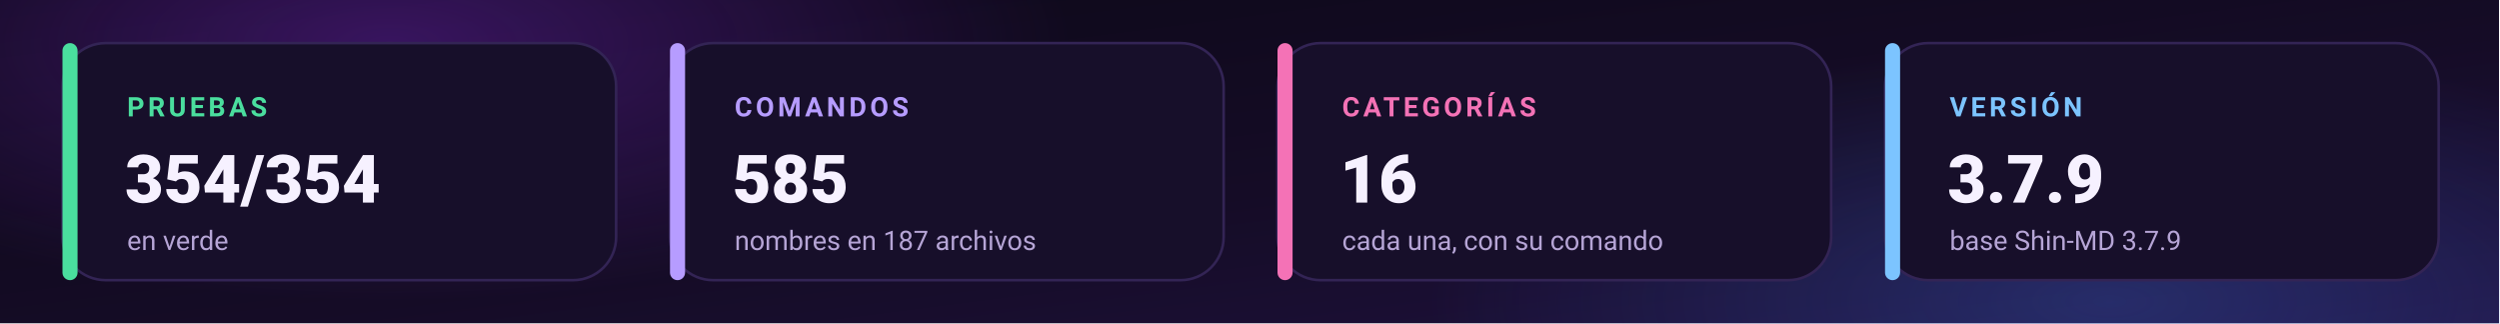
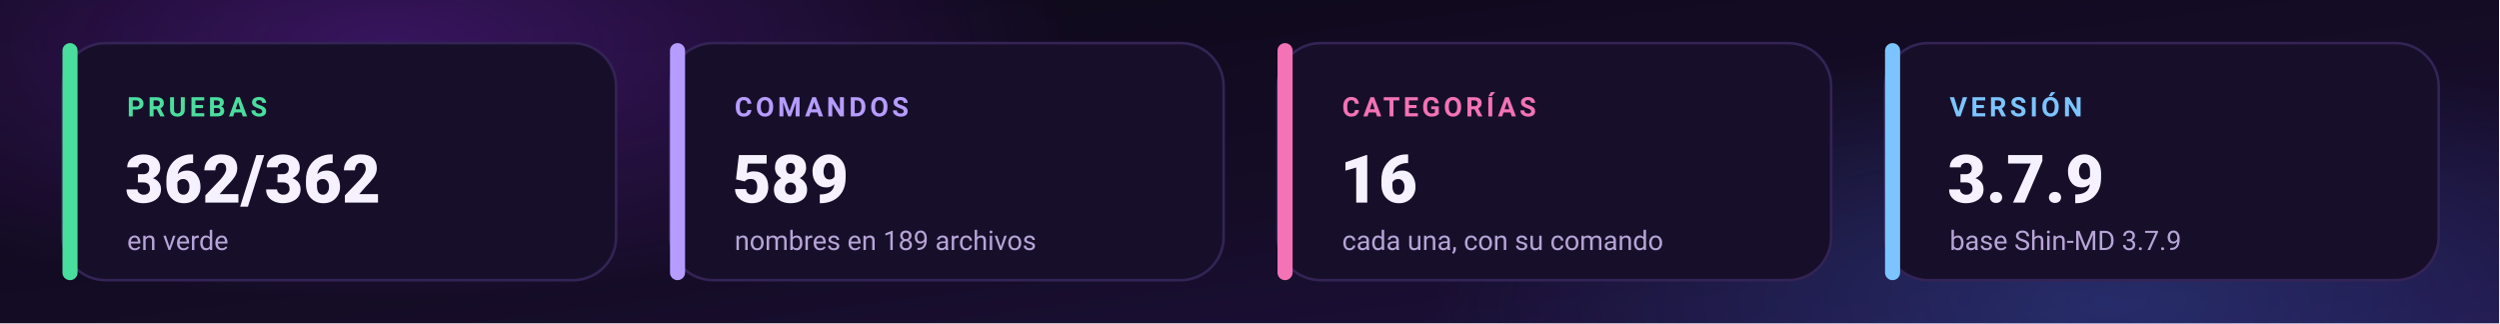
- <svg xmlns="http://www.w3.org/2000/svg" viewBox="0 0 1160 150" width="1160" height="150" role="img" aria-label="Cifras reales de Ado-Bot: 354 pruebas, 585 nombres de comando, 16 categorías, versión 3.7.9">
+ <svg xmlns="http://www.w3.org/2000/svg" viewBox="0 0 1160 150" width="1160" height="150" role="img" aria-label="Cifras reales de Ado-Bot: 362 pruebas, 589 nombres de comando, 16 categorías, versión 3.7.9">
  <defs>
    <style>
@keyframes vaiven { 0% { transform: translateX(-620px) } 100% { transform: translateX(1500px) } }
@keyframes respirar { 0%,100% { opacity: .45 } 50% { opacity: .8 } }
@keyframes latir { 0%,100% { opacity: .25; transform: scale(1) } 50% { opacity: .7; transform: scale(1.35) } }
@keyframes recorrer { 0% { transform: translateX(-320px) } 100% { transform: translateX(1240px) } }
.brillo { animation: vaiven 11s linear infinite; }
.halo { animation: respirar 9s ease-in-out infinite; }
.punto { animation: latir 5s ease-in-out infinite; transform-origin: center; }
.destello { animation: recorrer 7s ease-in-out infinite; }
@media (prefers-reduced-motion: reduce) {
  .brillo, .halo, .punto, .destello { animation: none }
}</style>
    <linearGradient id="fondo" x1="0" y1="0" x2="1" y2="1">
      <stop offset="0" stop-color="#0C0817" />
      <stop offset=".55" stop-color="#150C26" />
      <stop offset="1" stop-color="#1F1140" />
    </linearGradient>
    <radialGradient id="haloA" cx="0.5" cy="0.5" r="0.5">
      <stop offset="0" stop-color="#8A2BE2" stop-opacity=".34" />
      <stop offset="1" stop-color="#8A2BE2" stop-opacity="0" />
    </radialGradient>
    <radialGradient id="haloB" cx="0.5" cy="0.5" r="0.5">
      <stop offset="0" stop-color="#3E6FD9" stop-opacity=".3" />
      <stop offset="1" stop-color="#3E6FD9" stop-opacity="0" />
    </radialGradient>
    <linearGradient id="tinta" x1="0" y1="0" x2="1" y2="0">
      <stop offset="0" stop-color="#F6F1FF" />
      <stop offset="1" stop-color="#B69CFF" />
    </linearGradient>
    <linearGradient id="lineaFina" x1="0" y1="0" x2="1" y2="0">
      <stop offset="0" stop-color="#2E2149" stop-opacity="0" />
      <stop offset=".5" stop-color="#2E2149" />
      <stop offset="1" stop-color="#2E2149" stop-opacity="0" />
    </linearGradient>
    <linearGradient id="velo" x1="0" y1="0" x2="1" y2="0">
      <stop offset="0" stop-color="#FFFFFF" stop-opacity="0" />
      <stop offset=".5" stop-color="#FFFFFF" stop-opacity=".1" />
      <stop offset="1" stop-color="#FFFFFF" stop-opacity="0" />
    </linearGradient>
    <pattern id="trama" width="26" height="26" patternUnits="userSpaceOnUse">
      <circle cx="1.6" cy="1.6" r="1.6" fill="#B6A5D6" opacity=".3" />
    </pattern>
  </defs>
  <rect width="1160" height="150" fill="url(#fondo)" />
  <ellipse class="halo" cx="180" cy="20" rx="320" ry="120" fill="url(#haloA)" />
  <ellipse class="halo" cx="980" cy="140" rx="320" ry="120" fill="url(#haloB)" />
  <g>
    <rect x="29" y="20" width="257" height="110" rx="20" fill="#170F2A" stroke="#332455" stroke-width="1.2" />
    <rect x="29" y="20" width="7" height="110" rx="3.5" fill="#4ADE9E" />
    <text x="59" y="54" font-family="-apple-system, BlinkMacSystemFont, &quot;SF Pro Display&quot;, &quot;Segoe UI&quot;, Roboto, Helvetica, Arial, sans-serif" font-size="12.5" font-weight="700" letter-spacing="1.6" fill="#4ADE9E">PRUEBAS</text>
-     <text x="58" y="94" font-family="-apple-system, BlinkMacSystemFont, &quot;SF Pro Display&quot;, &quot;Segoe UI&quot;, Roboto, Helvetica, Arial, sans-serif" font-size="31" font-weight="800" fill="#F6F1FF">354/354</text>
+     <text x="58" y="94" font-family="-apple-system, BlinkMacSystemFont, &quot;SF Pro Display&quot;, &quot;Segoe UI&quot;, Roboto, Helvetica, Arial, sans-serif" font-size="31" font-weight="800" fill="#F6F1FF">362/362</text>
    <text x="59" y="116" font-family="-apple-system, BlinkMacSystemFont, &quot;SF Pro Display&quot;, &quot;Segoe UI&quot;, Roboto, Helvetica, Arial, sans-serif" font-size="12.5" fill="#B6A5D6">en verde</text>
  </g>
  <g>
    <rect x="311" y="20" width="257" height="110" rx="20" fill="#170F2A" stroke="#332455" stroke-width="1.2" />
    <rect x="311" y="20" width="7" height="110" rx="3.5" fill="#B69CFF" />
    <text x="341" y="54" font-family="-apple-system, BlinkMacSystemFont, &quot;SF Pro Display&quot;, &quot;Segoe UI&quot;, Roboto, Helvetica, Arial, sans-serif" font-size="12.5" font-weight="700" letter-spacing="1.6" fill="#B69CFF">COMANDOS</text>
-     <text x="340" y="94" font-family="-apple-system, BlinkMacSystemFont, &quot;SF Pro Display&quot;, &quot;Segoe UI&quot;, Roboto, Helvetica, Arial, sans-serif" font-size="31" font-weight="800" fill="#F6F1FF">585</text>
-     <text x="341" y="116" font-family="-apple-system, BlinkMacSystemFont, &quot;SF Pro Display&quot;, &quot;Segoe UI&quot;, Roboto, Helvetica, Arial, sans-serif" font-size="12.5" fill="#B6A5D6">nombres en 187 archivos</text>
+     <text x="340" y="94" font-family="-apple-system, BlinkMacSystemFont, &quot;SF Pro Display&quot;, &quot;Segoe UI&quot;, Roboto, Helvetica, Arial, sans-serif" font-size="31" font-weight="800" fill="#F6F1FF">589</text>
+     <text x="341" y="116" font-family="-apple-system, BlinkMacSystemFont, &quot;SF Pro Display&quot;, &quot;Segoe UI&quot;, Roboto, Helvetica, Arial, sans-serif" font-size="12.5" fill="#B6A5D6">nombres en 189 archivos</text>
  </g>
  <g>
    <rect x="593" y="20" width="257" height="110" rx="20" fill="#170F2A" stroke="#332455" stroke-width="1.2" />
    <rect x="593" y="20" width="7" height="110" rx="3.5" fill="#F472B6" />
    <text x="623" y="54" font-family="-apple-system, BlinkMacSystemFont, &quot;SF Pro Display&quot;, &quot;Segoe UI&quot;, Roboto, Helvetica, Arial, sans-serif" font-size="12.5" font-weight="700" letter-spacing="1.6" fill="#F472B6">CATEGORÍAS</text>
    <text x="622" y="94" font-family="-apple-system, BlinkMacSystemFont, &quot;SF Pro Display&quot;, &quot;Segoe UI&quot;, Roboto, Helvetica, Arial, sans-serif" font-size="31" font-weight="800" fill="#F6F1FF">16</text>
    <text x="623" y="116" font-family="-apple-system, BlinkMacSystemFont, &quot;SF Pro Display&quot;, &quot;Segoe UI&quot;, Roboto, Helvetica, Arial, sans-serif" font-size="12.5" fill="#B6A5D6">cada una, con su comando</text>
  </g>
  <g>
    <rect x="875" y="20" width="257" height="110" rx="20" fill="#170F2A" stroke="#332455" stroke-width="1.2" />
    <rect x="875" y="20" width="7" height="110" rx="3.5" fill="#7CC4FF" />
    <text x="905" y="54" font-family="-apple-system, BlinkMacSystemFont, &quot;SF Pro Display&quot;, &quot;Segoe UI&quot;, Roboto, Helvetica, Arial, sans-serif" font-size="12.5" font-weight="700" letter-spacing="1.6" fill="#7CC4FF">VERSIÓN</text>
    <text x="904" y="94" font-family="-apple-system, BlinkMacSystemFont, &quot;SF Pro Display&quot;, &quot;Segoe UI&quot;, Roboto, Helvetica, Arial, sans-serif" font-size="31" font-weight="800" fill="#F6F1FF">3.7.9</text>
    <text x="905" y="116" font-family="-apple-system, BlinkMacSystemFont, &quot;SF Pro Display&quot;, &quot;Segoe UI&quot;, Roboto, Helvetica, Arial, sans-serif" font-size="12.5" fill="#B6A5D6">base Shin-MD 3.7.9</text>
  </g>
</svg>
